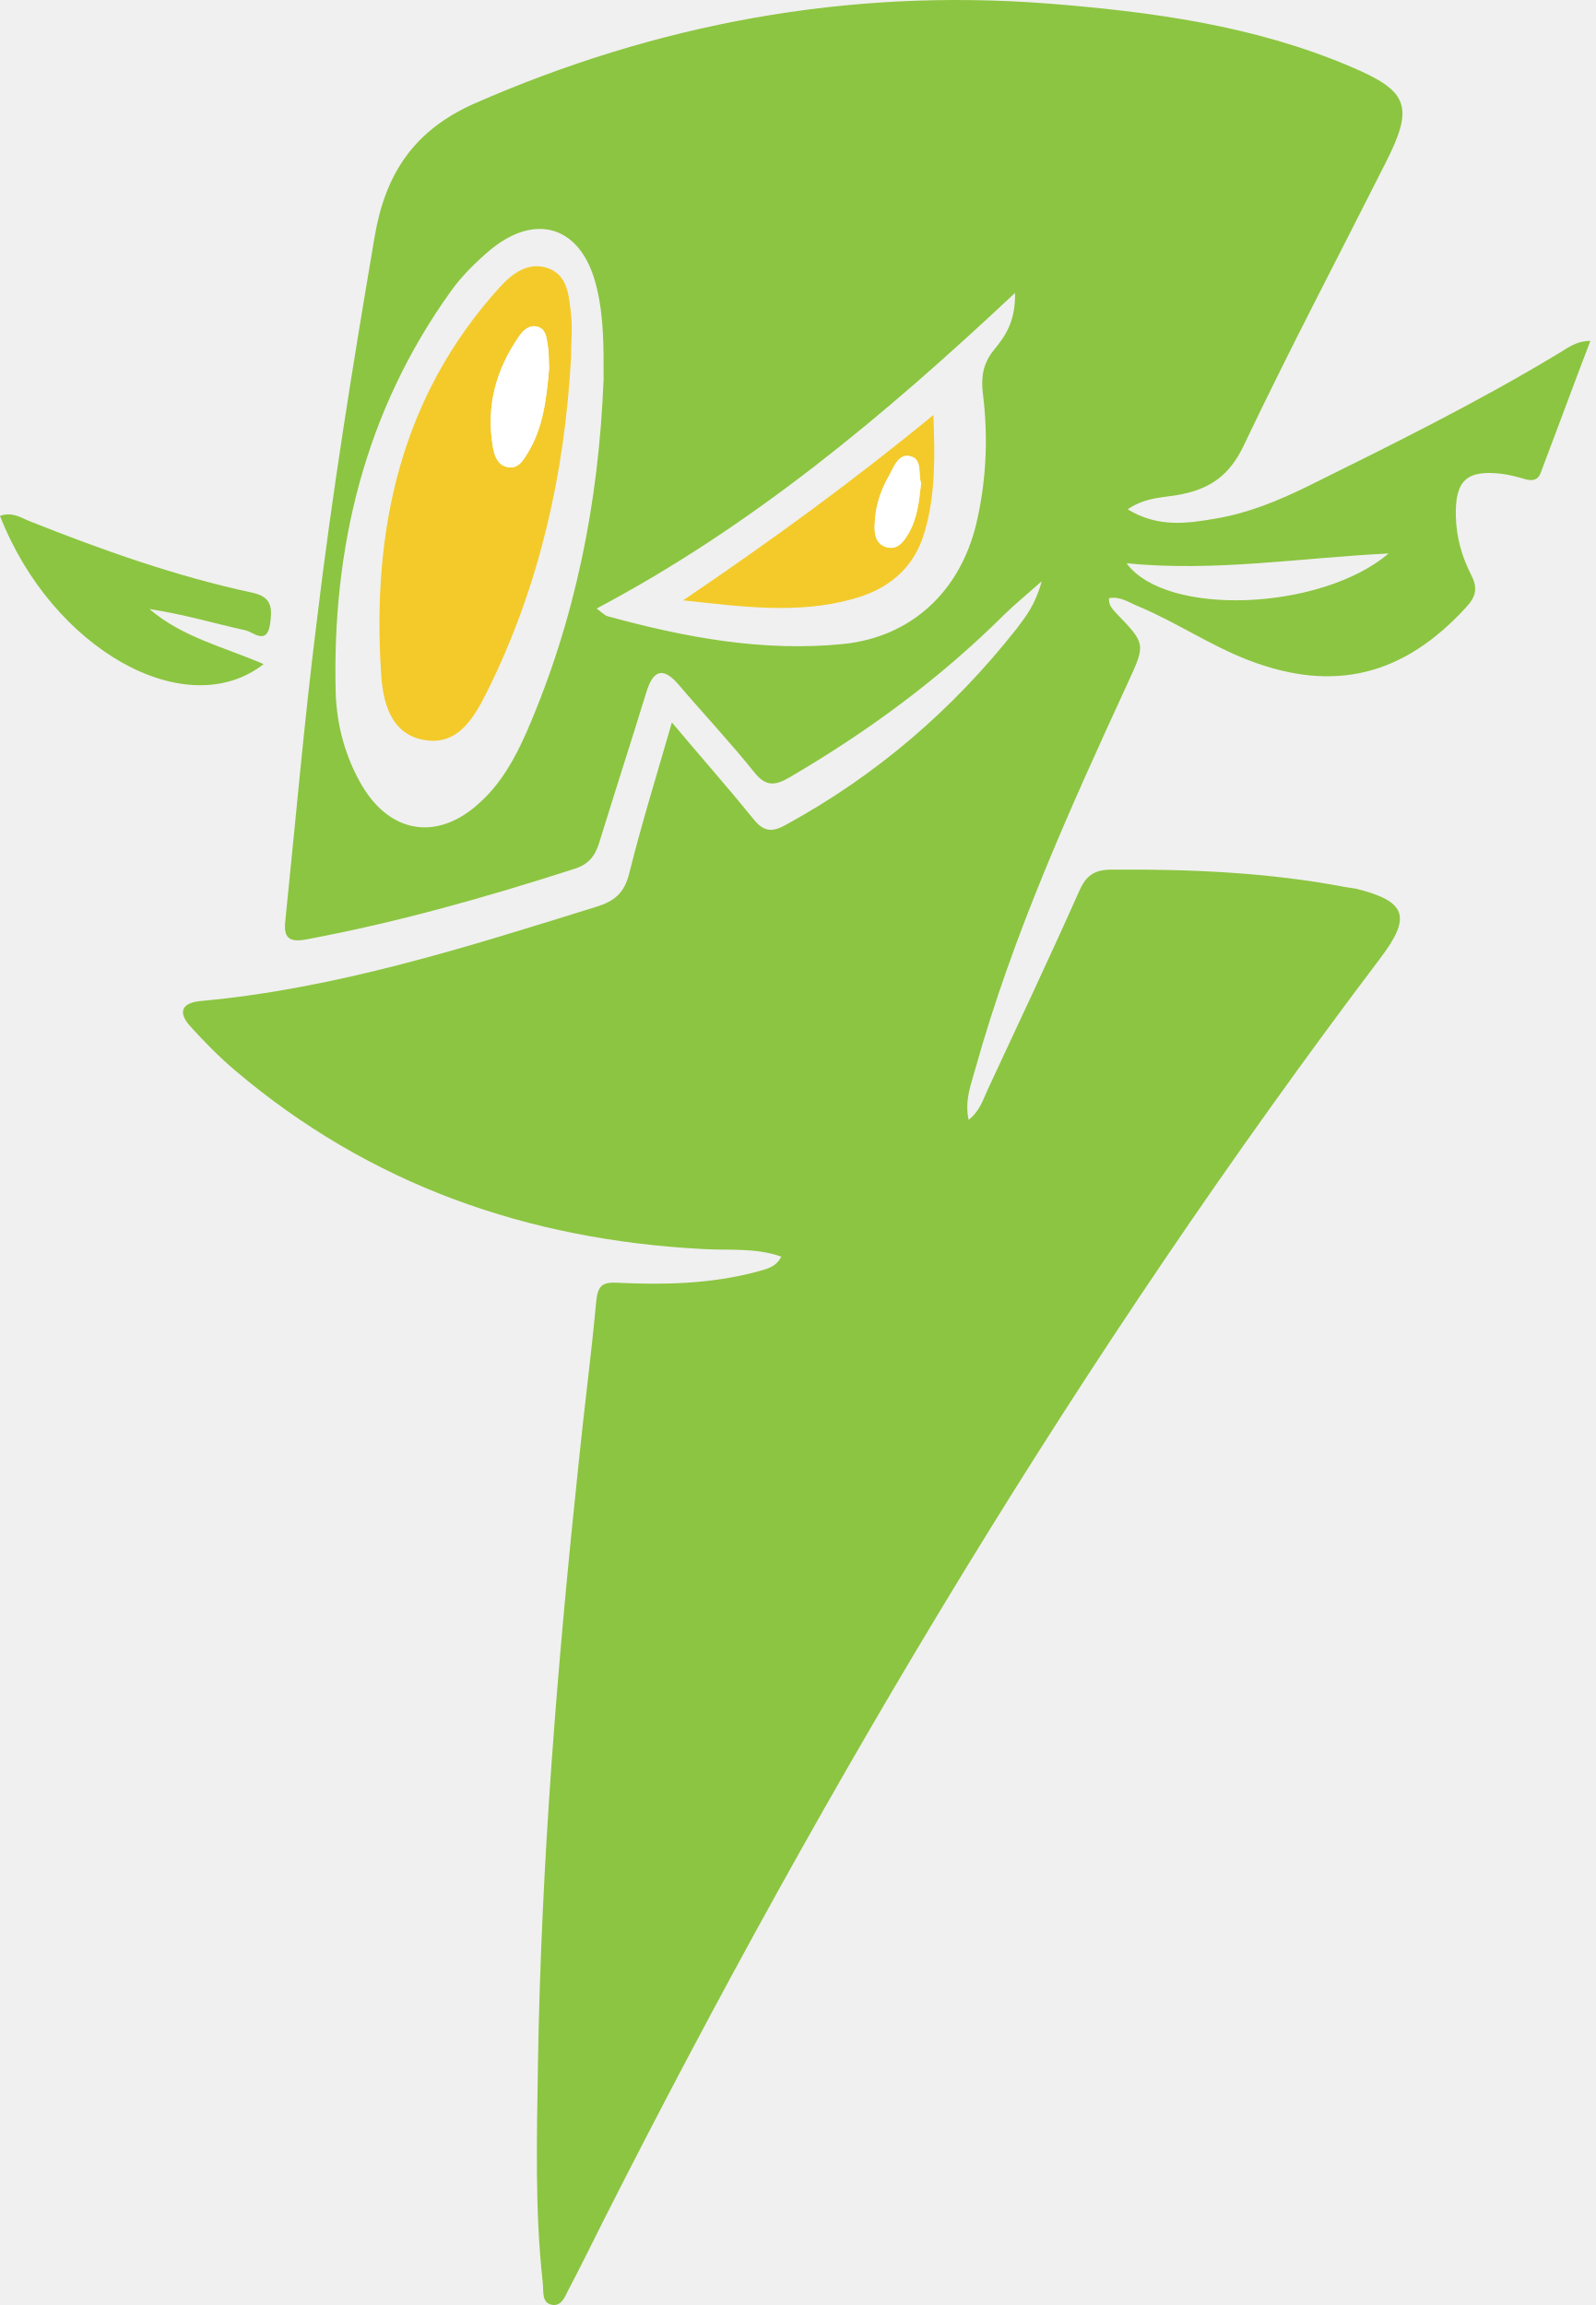
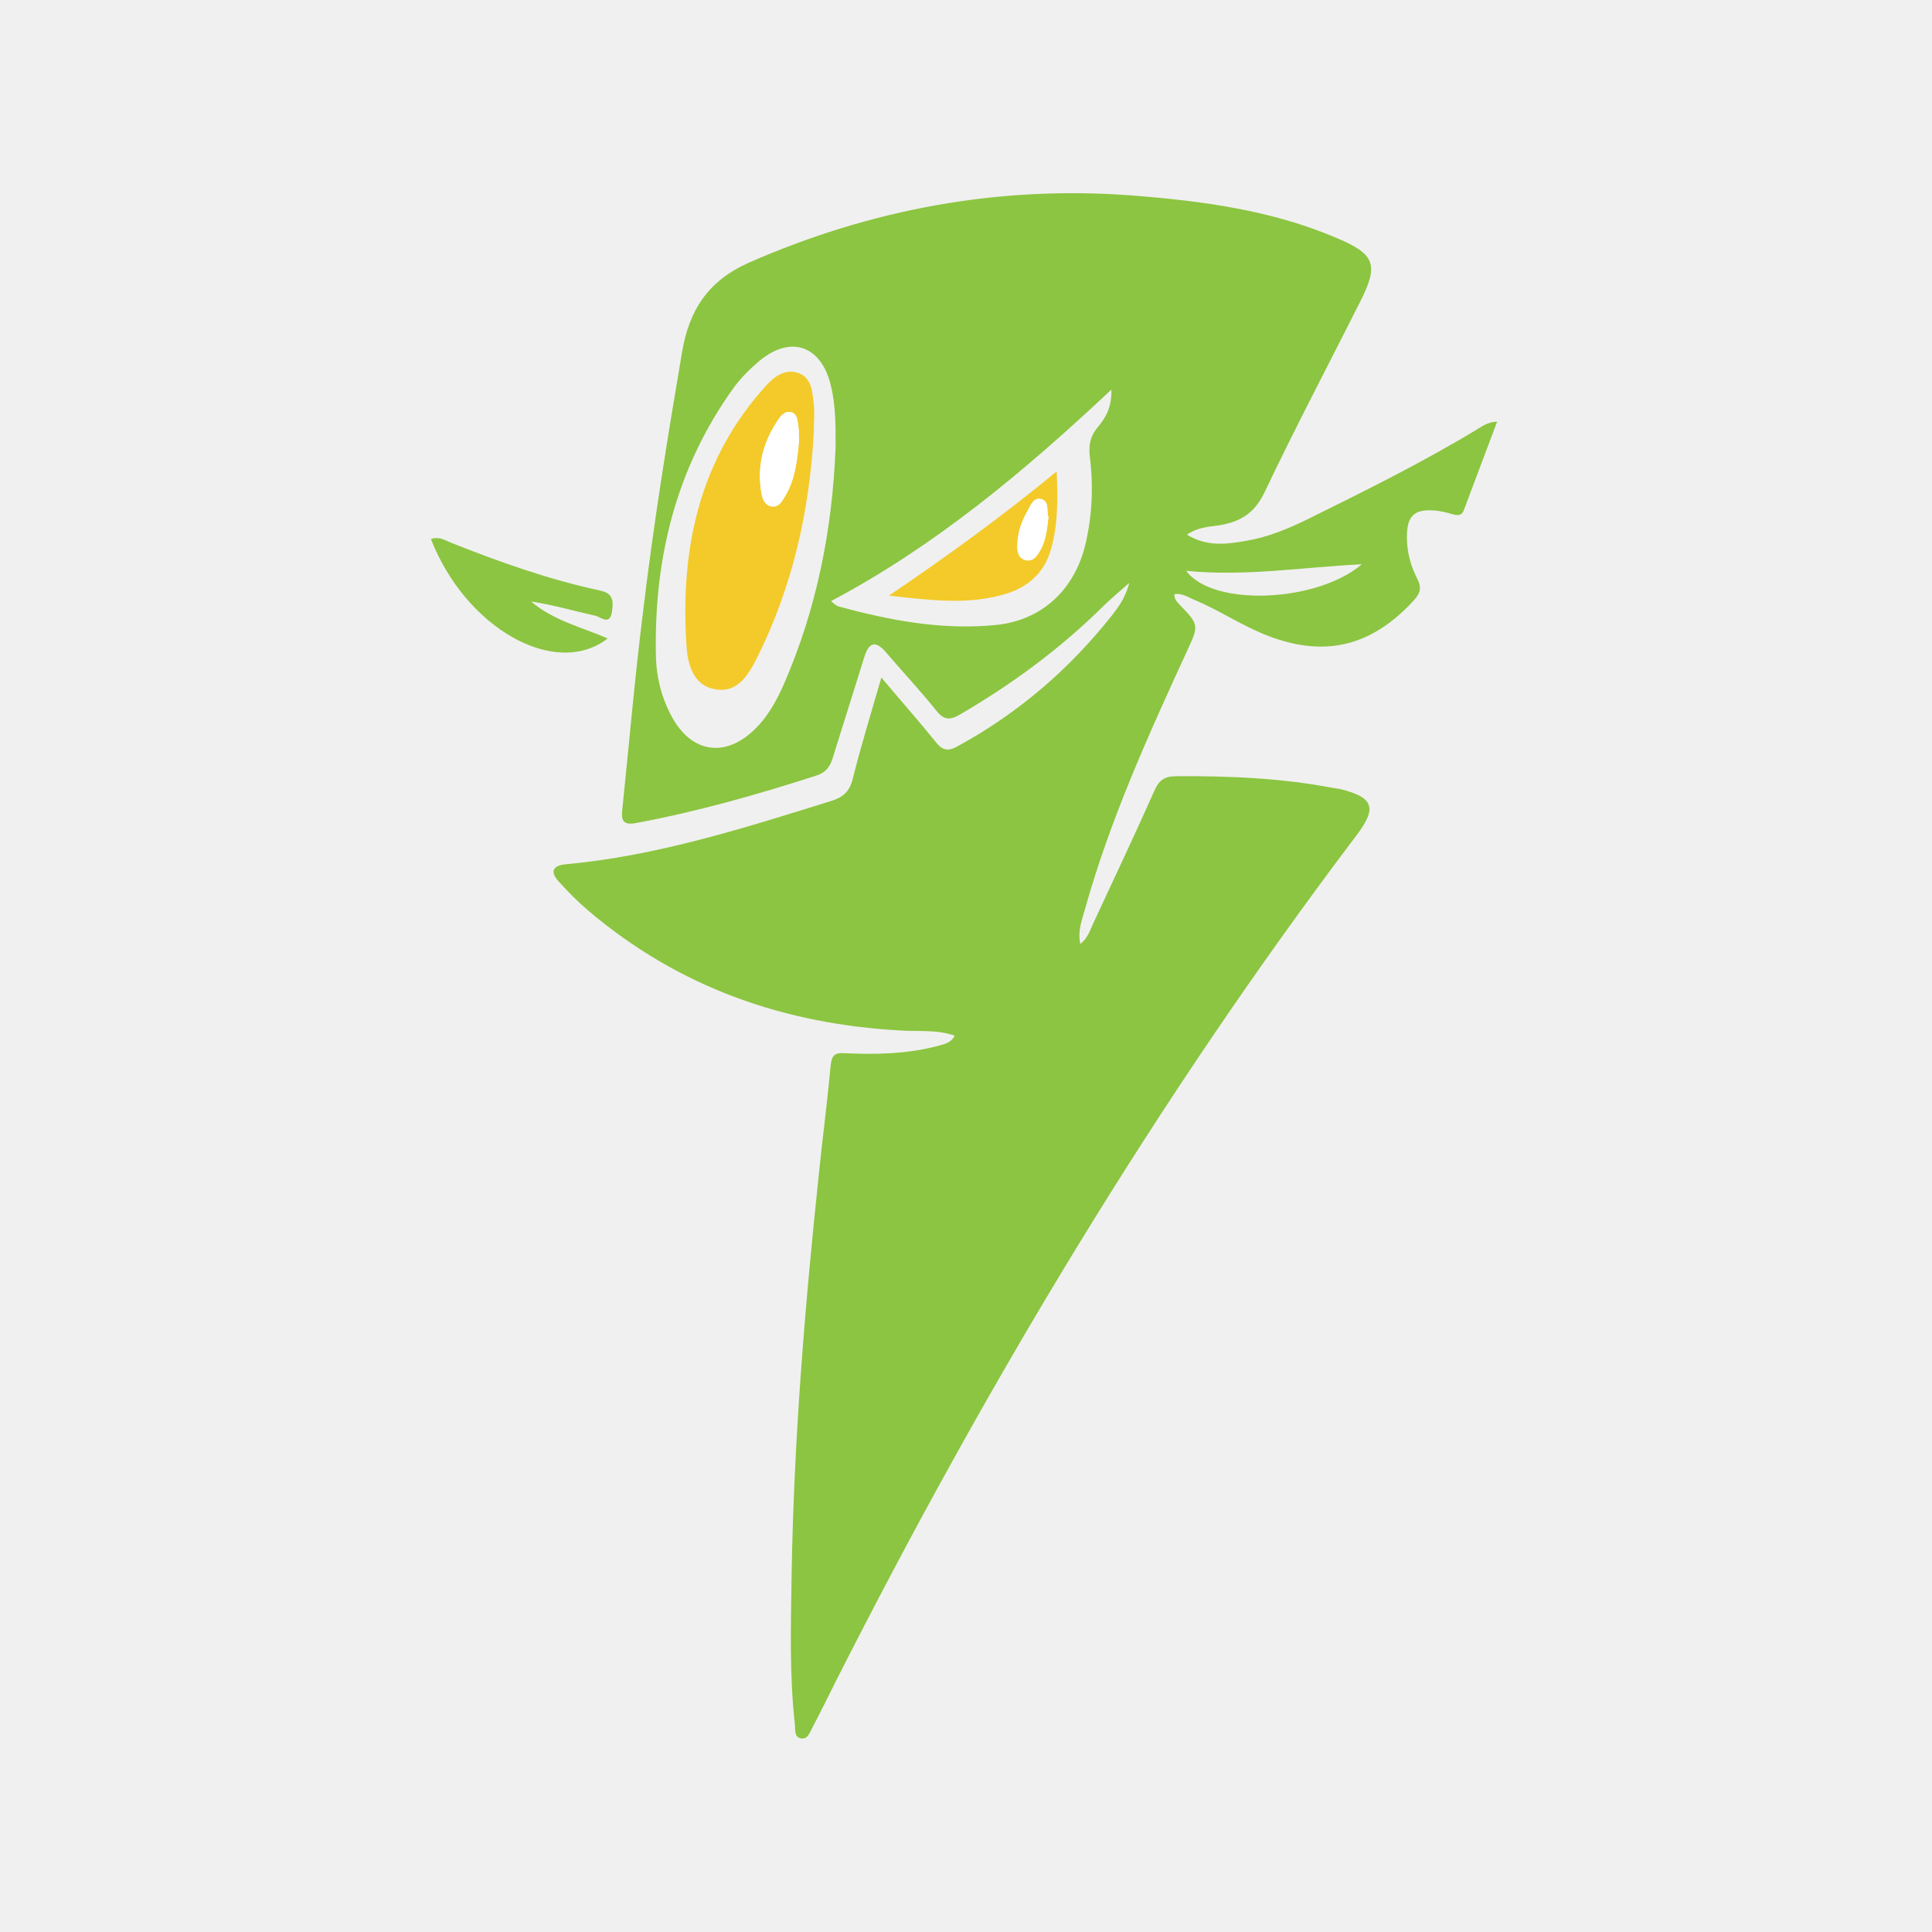
- <svg xmlns="http://www.w3.org/2000/svg" width="171" height="247" viewBox="0 0 171 247" fill="none">
-   <path d="M120.836 54.577C124.095 56.563 127.241 56.096 130.272 55.57C133.76 54.986 137.02 53.643 140.222 52.066C149.2 47.626 158.179 43.187 166.814 37.988C167.843 37.404 168.816 36.528 170.417 36.528C168.587 41.318 166.871 45.991 165.098 50.664C164.812 51.481 164.183 51.54 163.497 51.364C162.697 51.131 161.839 50.897 160.981 50.78C157.149 50.313 155.891 51.481 156.006 55.395C156.063 57.556 156.635 59.6 157.607 61.528C158.35 62.93 158.236 63.865 157.092 65.091C150.401 72.393 142.967 74.262 133.817 70.757C129.7 69.18 126.04 66.668 121.98 64.974C120.95 64.566 120.035 63.865 118.834 64.098C118.777 64.916 119.292 65.325 119.635 65.734C122.78 69.005 122.78 69.005 120.836 73.21C114.66 86.645 108.541 100.138 104.538 114.449C104.08 116.143 103.337 117.895 103.794 119.998C104.995 119.063 105.338 117.837 105.853 116.727C109.113 109.717 112.429 102.708 115.575 95.64C116.318 93.888 117.176 93.187 119.12 93.187C127.527 93.129 135.876 93.479 144.168 95.056C144.568 95.115 144.911 95.173 145.312 95.231C150.687 96.575 151.316 98.21 147.885 102.708C115.918 144.998 88.754 190.383 64.736 237.813C63.535 240.208 62.334 242.661 61.076 245.056C60.618 245.874 60.275 247.159 59.188 246.984C57.987 246.809 58.273 245.465 58.159 244.589C57.301 236.82 57.53 229.052 57.644 221.283C57.987 199.554 59.76 177.942 62.048 156.388C62.62 150.78 63.363 145.173 63.878 139.566C64.049 137.755 64.507 137.346 66.28 137.463C71.198 137.696 76.173 137.58 81.034 136.294C82.006 136.002 83.093 135.886 83.722 134.659C80.919 133.666 78.06 134.016 75.258 133.841C56.558 132.848 39.688 127.007 25.162 114.682C23.504 113.28 21.903 111.645 20.416 110.009C18.986 108.432 19.501 107.439 21.559 107.264C36.142 105.921 50.039 101.481 63.935 97.159C65.822 96.575 66.909 95.699 67.423 93.596C68.739 88.339 70.34 83.14 71.998 77.416C75.029 81.037 77.888 84.25 80.576 87.579C81.72 89.04 82.578 89.332 84.293 88.339C93.901 83.082 102.079 76.073 108.941 67.369C109.913 66.084 110.942 64.799 111.629 62.287C109.913 63.806 108.769 64.741 107.683 65.792C100.763 72.685 92.986 78.409 84.579 83.316C82.978 84.25 82.006 84.25 80.805 82.731C78.232 79.519 75.372 76.481 72.684 73.327C70.969 71.341 69.94 71.925 69.253 74.203C67.595 79.577 65.879 84.893 64.221 90.266C63.763 91.785 63.02 92.661 61.476 93.129C52.04 96.166 42.547 98.853 32.825 100.664C30.709 101.073 30.366 100.255 30.595 98.444C31.682 87.93 32.597 77.358 33.912 66.844C35.57 52.942 37.801 39.157 40.145 25.372C41.289 18.596 44.377 13.981 50.782 11.119C70.34 2.533 90.813 -1.264 112.201 0.372C123.295 1.248 134.332 2.708 144.74 7.147C150.973 9.776 151.545 11.411 148.457 17.486C143.367 27.591 138.106 37.58 133.245 47.801C131.758 50.897 129.757 52.299 126.726 52.942C124.896 53.35 122.895 53.175 120.836 54.577ZM64.678 40.675C64.678 37.346 64.736 34.075 63.935 30.804C62.448 24.437 57.644 22.626 52.612 26.715C51.011 28.058 49.467 29.577 48.266 31.271C39.116 44.063 35.57 58.608 35.971 74.262C36.085 77.708 37 81.154 38.83 84.25C41.918 89.39 46.95 90.091 51.354 86.061C53.699 83.958 55.185 81.271 56.444 78.409C61.648 66.435 64.164 53.818 64.678 40.675ZM63.935 65.208C64.621 65.734 64.85 65.967 65.079 66.026C73.371 68.304 81.777 69.881 90.412 69.005C97.618 68.245 102.822 63.456 104.595 56.213C105.681 51.657 105.91 46.984 105.338 42.311C105.109 40.5 105.281 38.981 106.539 37.463C107.683 36.061 108.827 34.484 108.769 31.388C94.701 44.589 80.576 56.388 63.935 65.208ZM120.721 60.36C124.953 66.143 141.595 65.442 148.8 59.309C139.307 59.776 130.214 61.294 120.721 60.36Z" fill="#8CC541" />
-   <path d="M0 55.278C1.372 54.811 2.287 55.512 3.202 55.862C10.98 58.958 18.872 61.762 27.049 63.514C29.222 63.981 29.165 65.266 28.936 66.902C28.593 69.18 27.107 67.72 26.306 67.544C22.875 66.785 19.558 65.792 16.012 65.266C19.558 68.304 24.076 69.355 28.25 71.166C19.901 77.65 5.547 69.53 0 55.278Z" fill="#8CC541" />
-   <path d="M61.19 38.339C60.503 50.781 57.816 62.697 52.326 73.853C50.896 76.715 49.18 79.986 45.406 79.285C41.803 78.643 41.003 75.138 40.831 72.043C39.859 56.68 42.947 42.486 53.527 30.804C54.956 29.227 56.672 28 58.788 28.76C60.904 29.578 60.961 31.797 61.19 33.666C61.361 35.243 61.19 36.821 61.19 38.339ZM58.845 39.449C58.788 38.631 58.845 37.755 58.673 36.879C58.559 36.178 58.502 35.243 57.587 35.01C56.729 34.776 56.1 35.36 55.643 36.003C53.126 39.624 52.04 43.596 52.84 48.035C53.012 48.97 53.412 49.963 54.556 50.08C55.528 50.197 56.043 49.379 56.5 48.62C58.216 45.874 58.559 42.72 58.845 39.449Z" fill="#F3CA29" />
-   <path d="M73.199 64.332C82.349 58.14 91.213 51.715 100.02 44.472C100.191 48.969 100.249 52.941 99.105 56.913C97.961 61.002 95.045 63.222 91.27 64.215C85.323 65.85 79.261 64.974 73.199 64.332ZM98.704 51.773C98.361 50.897 98.876 49.261 97.618 48.911C96.303 48.502 95.788 50.021 95.273 50.955C94.358 52.532 93.787 54.285 93.729 56.154C93.672 57.264 93.844 58.374 95.102 58.666C96.188 58.899 96.817 58.081 97.332 57.205C98.304 55.57 98.476 53.759 98.704 51.773Z" fill="#F3CA29" />
-   <path d="M98.705 51.773C98.362 50.897 98.877 49.262 97.619 48.911C96.303 48.502 95.789 50.021 95.274 50.956C94.359 52.533 93.787 54.285 93.73 56.154C93.673 57.264 93.844 58.374 95.103 58.666C96.189 58.9 96.818 58.082 97.333 57.206C98.305 55.57 98.477 53.759 98.705 51.773Z" fill="white" />
-   <path d="M58.846 39.449C58.789 38.631 58.846 37.755 58.675 36.879C58.56 36.178 58.503 35.243 57.588 35.009C56.73 34.776 56.101 35.36 55.644 36.002C53.127 39.624 52.041 43.596 52.842 48.035C53.013 48.97 53.413 49.963 54.557 50.079C55.529 50.196 56.044 49.379 56.502 48.619C58.217 45.874 58.56 42.72 58.846 39.449Z" fill="white" />
+ <svg xmlns="http://www.w3.org/2000/svg" width="256" height="256" viewBox="0 0 256 256" fill="none">
+   <g transform="translate(57.1 25.6) scale(0.829)">
+     <path d="M120.836 54.577C124.095 56.563 127.241 56.096 130.272 55.57C133.76 54.986 137.02 53.643 140.222 52.066C149.2 47.626 158.179 43.187 166.814 37.988C167.843 37.404 168.816 36.528 170.417 36.528C168.587 41.318 166.871 45.991 165.098 50.664C164.812 51.481 164.183 51.54 163.497 51.364C162.697 51.131 161.839 50.897 160.981 50.78C157.149 50.313 155.891 51.481 156.006 55.395C156.063 57.556 156.635 59.6 157.607 61.528C158.35 62.93 158.236 63.865 157.092 65.091C150.401 72.393 142.967 74.262 133.817 70.757C129.7 69.18 126.04 66.668 121.98 64.974C120.95 64.566 120.035 63.865 118.834 64.098C118.777 64.916 119.292 65.325 119.635 65.734C122.78 69.005 122.78 69.005 120.836 73.21C114.66 86.645 108.541 100.138 104.538 114.449C104.08 116.143 103.337 117.895 103.794 119.998C104.995 119.063 105.338 117.837 105.853 116.727C109.113 109.717 112.429 102.708 115.575 95.64C116.318 93.888 117.176 93.187 119.12 93.187C127.527 93.129 135.876 93.479 144.168 95.056C144.568 95.115 144.911 95.173 145.312 95.231C150.687 96.575 151.316 98.21 147.885 102.708C115.918 144.998 88.754 190.383 64.736 237.813C63.535 240.208 62.334 242.661 61.076 245.056C60.618 245.874 60.275 247.159 59.188 246.984C57.987 246.809 58.273 245.465 58.159 244.589C57.301 236.82 57.53 229.052 57.644 221.283C57.987 199.554 59.76 177.942 62.048 156.388C62.62 150.78 63.363 145.173 63.878 139.566C64.049 137.755 64.507 137.346 66.28 137.463C71.198 137.696 76.173 137.58 81.034 136.294C82.006 136.002 83.093 135.886 83.722 134.659C80.919 133.666 78.06 134.016 75.258 133.841C56.558 132.848 39.688 127.007 25.162 114.682C23.504 113.28 21.903 111.645 20.416 110.009C18.986 108.432 19.501 107.439 21.559 107.264C36.142 105.921 50.039 101.481 63.935 97.159C65.822 96.575 66.909 95.699 67.423 93.596C68.739 88.339 70.34 83.14 71.998 77.416C75.029 81.037 77.888 84.25 80.576 87.579C81.72 89.04 82.578 89.332 84.293 88.339C93.901 83.082 102.079 76.073 108.941 67.369C109.913 66.084 110.942 64.799 111.629 62.287C109.913 63.806 108.769 64.741 107.683 65.792C100.763 72.685 92.986 78.409 84.579 83.316C82.978 84.25 82.006 84.25 80.805 82.731C78.232 79.519 75.372 76.481 72.684 73.327C70.969 71.341 69.94 71.925 69.253 74.203C67.595 79.577 65.879 84.893 64.221 90.266C63.763 91.785 63.02 92.661 61.476 93.129C52.04 96.166 42.547 98.853 32.825 100.664C30.709 101.073 30.366 100.255 30.595 98.444C31.682 87.93 32.597 77.358 33.912 66.844C35.57 52.942 37.801 39.157 40.145 25.372C41.289 18.596 44.377 13.981 50.782 11.119C70.34 2.533 90.813 -1.264 112.201 0.372C123.295 1.248 134.332 2.708 144.74 7.147C150.973 9.776 151.545 11.411 148.457 17.486C143.367 27.591 138.106 37.58 133.245 47.801C131.758 50.897 129.757 52.299 126.726 52.942C124.896 53.35 122.895 53.175 120.836 54.577ZM64.678 40.675C64.678 37.346 64.736 34.075 63.935 30.804C62.448 24.437 57.644 22.626 52.612 26.715C51.011 28.058 49.467 29.577 48.266 31.271C39.116 44.063 35.57 58.608 35.971 74.262C36.085 77.708 37 81.154 38.83 84.25C41.918 89.39 46.95 90.091 51.354 86.061C53.699 83.958 55.185 81.271 56.444 78.409C61.648 66.435 64.164 53.818 64.678 40.675ZM63.935 65.208C64.621 65.734 64.85 65.967 65.079 66.026C73.371 68.304 81.777 69.881 90.412 69.005C97.618 68.245 102.822 63.456 104.595 56.213C105.681 51.657 105.91 46.984 105.338 42.311C105.109 40.5 105.281 38.981 106.539 37.463C107.683 36.061 108.827 34.484 108.769 31.388C94.701 44.589 80.576 56.388 63.935 65.208ZM120.721 60.36C124.953 66.143 141.595 65.442 148.8 59.309C139.307 59.776 130.214 61.294 120.721 60.36Z" fill="#8CC541" />
+     <path d="M0 55.278C1.372 54.811 2.287 55.512 3.202 55.862C10.98 58.958 18.872 61.762 27.049 63.514C29.222 63.981 29.165 65.266 28.936 66.902C28.593 69.18 27.107 67.72 26.306 67.544C22.875 66.785 19.558 65.792 16.012 65.266C19.558 68.304 24.076 69.355 28.25 71.166C19.901 77.65 5.547 69.53 0 55.278Z" fill="#8CC541" />
+     <path d="M61.19 38.339C60.503 50.781 57.816 62.697 52.326 73.853C50.896 76.715 49.18 79.986 45.406 79.285C41.803 78.643 41.003 75.138 40.831 72.043C39.859 56.68 42.947 42.486 53.527 30.804C54.956 29.227 56.672 28 58.788 28.76C60.904 29.578 60.961 31.797 61.19 33.666C61.361 35.243 61.19 36.821 61.19 38.339ZM58.845 39.449C58.788 38.631 58.845 37.755 58.673 36.879C58.559 36.178 58.502 35.243 57.587 35.01C56.729 34.776 56.1 35.36 55.643 36.003C53.126 39.624 52.04 43.596 52.84 48.035C53.012 48.97 53.412 49.963 54.556 50.08C55.528 50.197 56.043 49.379 56.5 48.62C58.216 45.874 58.559 42.72 58.845 39.449Z" fill="#F3CA29" />
+     <path d="M73.199 64.332C82.349 58.14 91.213 51.715 100.02 44.472C100.191 48.969 100.249 52.941 99.105 56.913C97.961 61.002 95.045 63.222 91.27 64.215C85.323 65.85 79.261 64.974 73.199 64.332ZM98.704 51.773C98.361 50.897 98.876 49.261 97.618 48.911C96.303 48.502 95.788 50.021 95.273 50.955C94.358 52.532 93.787 54.285 93.729 56.154C93.672 57.264 93.844 58.374 95.102 58.666C96.188 58.899 96.817 58.081 97.332 57.205C98.304 55.57 98.476 53.759 98.704 51.773Z" fill="#F3CA29" />
+     <path d="M98.705 51.773C98.362 50.897 98.877 49.262 97.619 48.911C96.303 48.502 95.789 50.021 95.274 50.956C94.359 52.533 93.787 54.285 93.73 56.154C93.673 57.264 93.844 58.374 95.103 58.666C96.189 58.9 96.818 58.082 97.333 57.206C98.305 55.57 98.477 53.759 98.705 51.773Z" fill="white" />
+     <path d="M58.846 39.449C58.789 38.631 58.846 37.755 58.675 36.879C58.56 36.178 58.503 35.243 57.588 35.009C56.73 34.776 56.101 35.36 55.644 36.002C53.127 39.624 52.041 43.596 52.842 48.035C53.013 48.97 53.413 49.963 54.557 50.079C55.529 50.196 56.044 49.379 56.502 48.619C58.217 45.874 58.56 42.72 58.846 39.449Z" fill="white" />
+   </g>
</svg>
